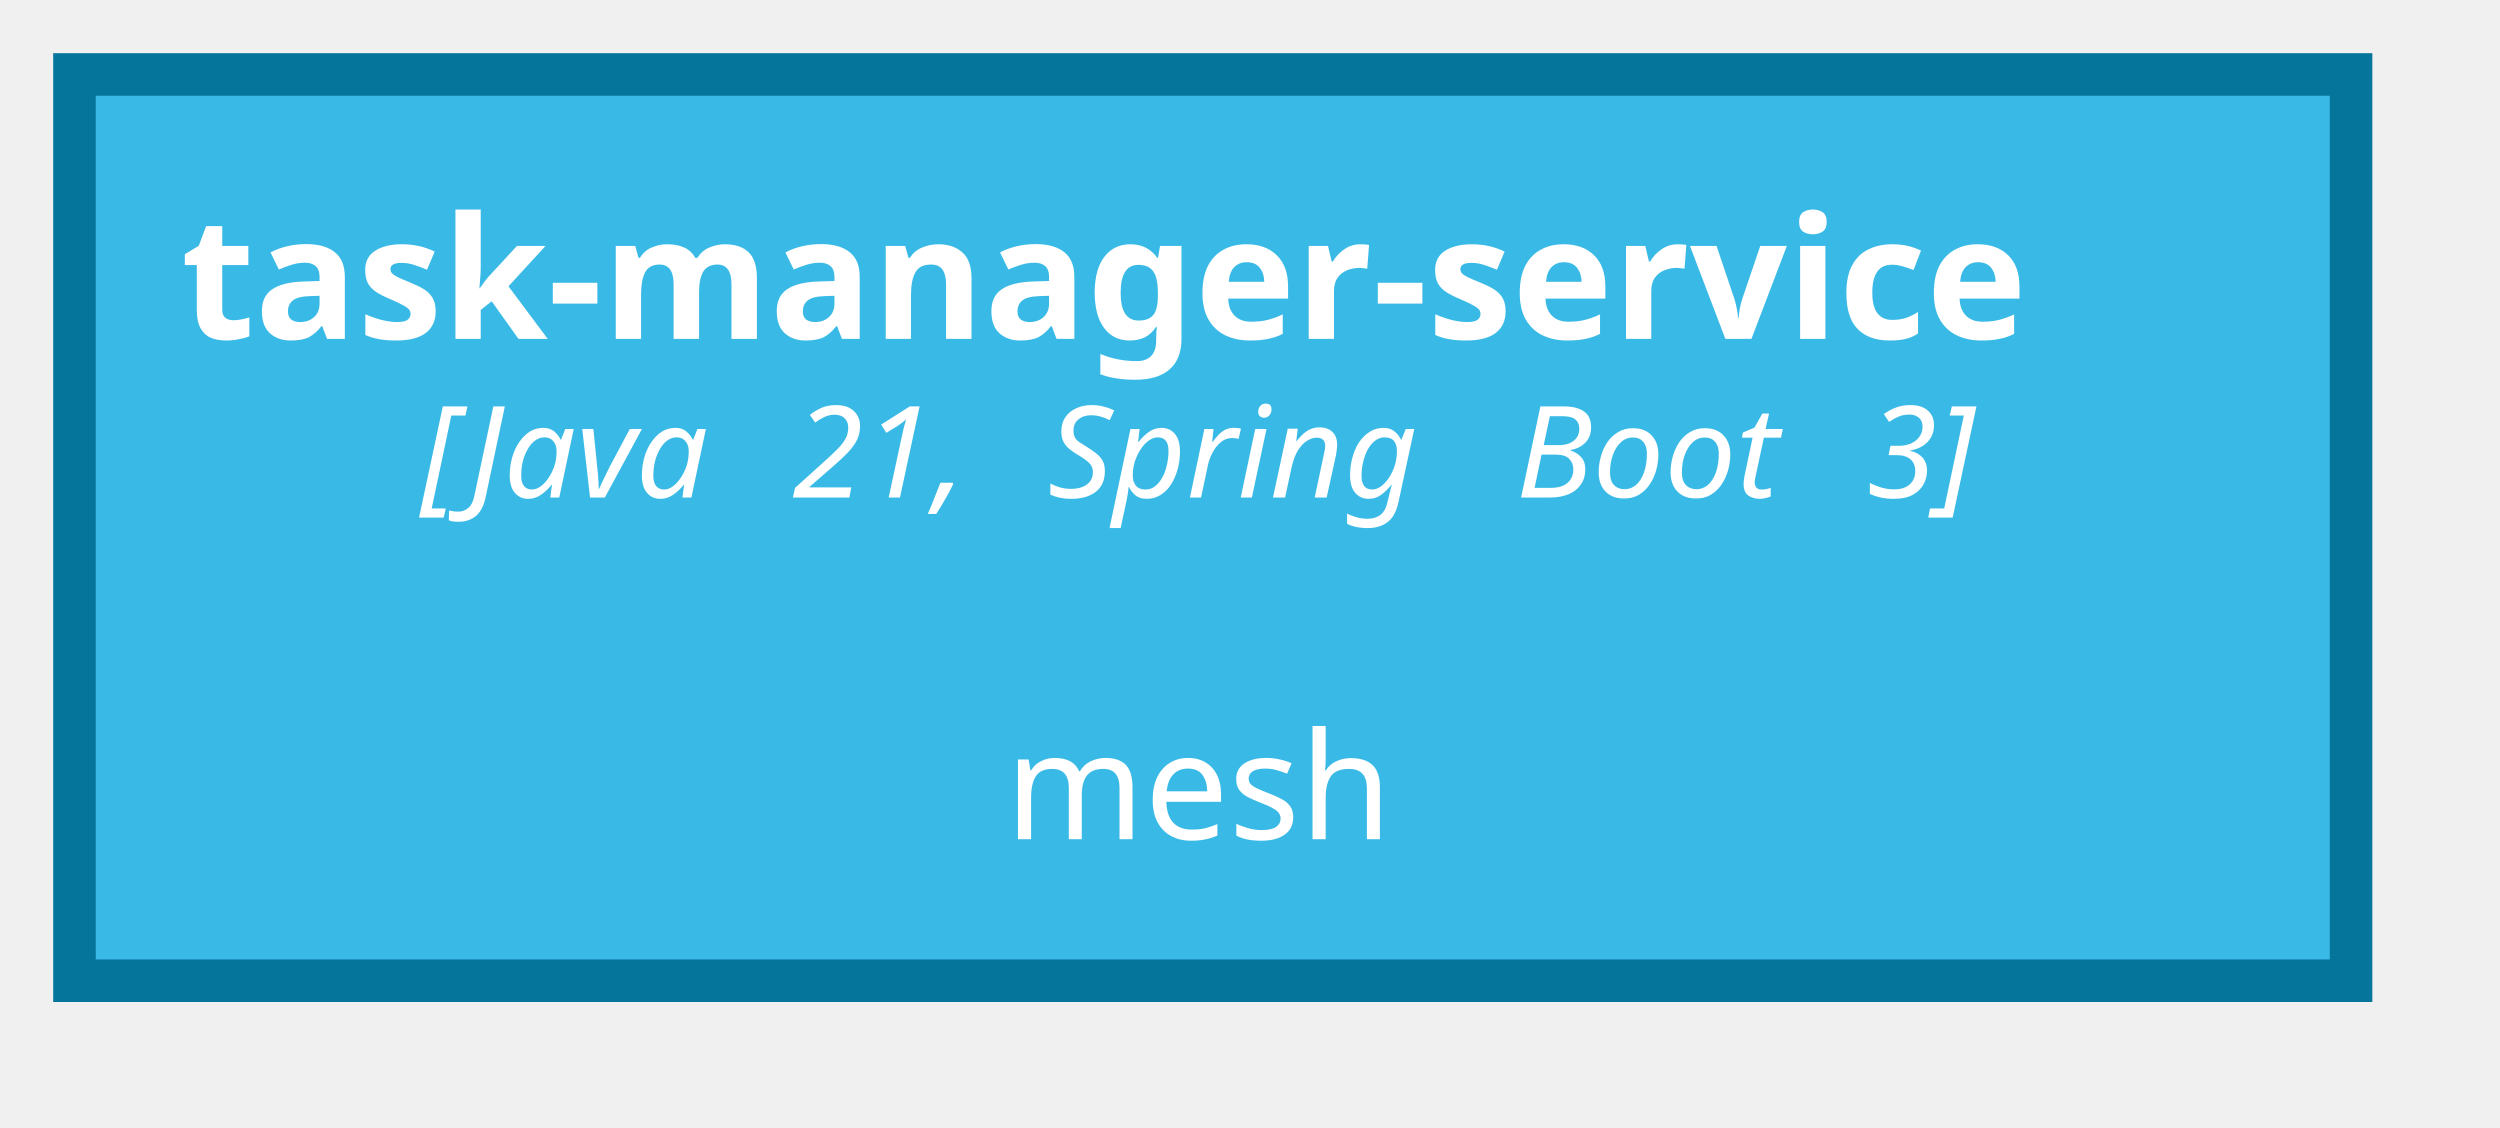
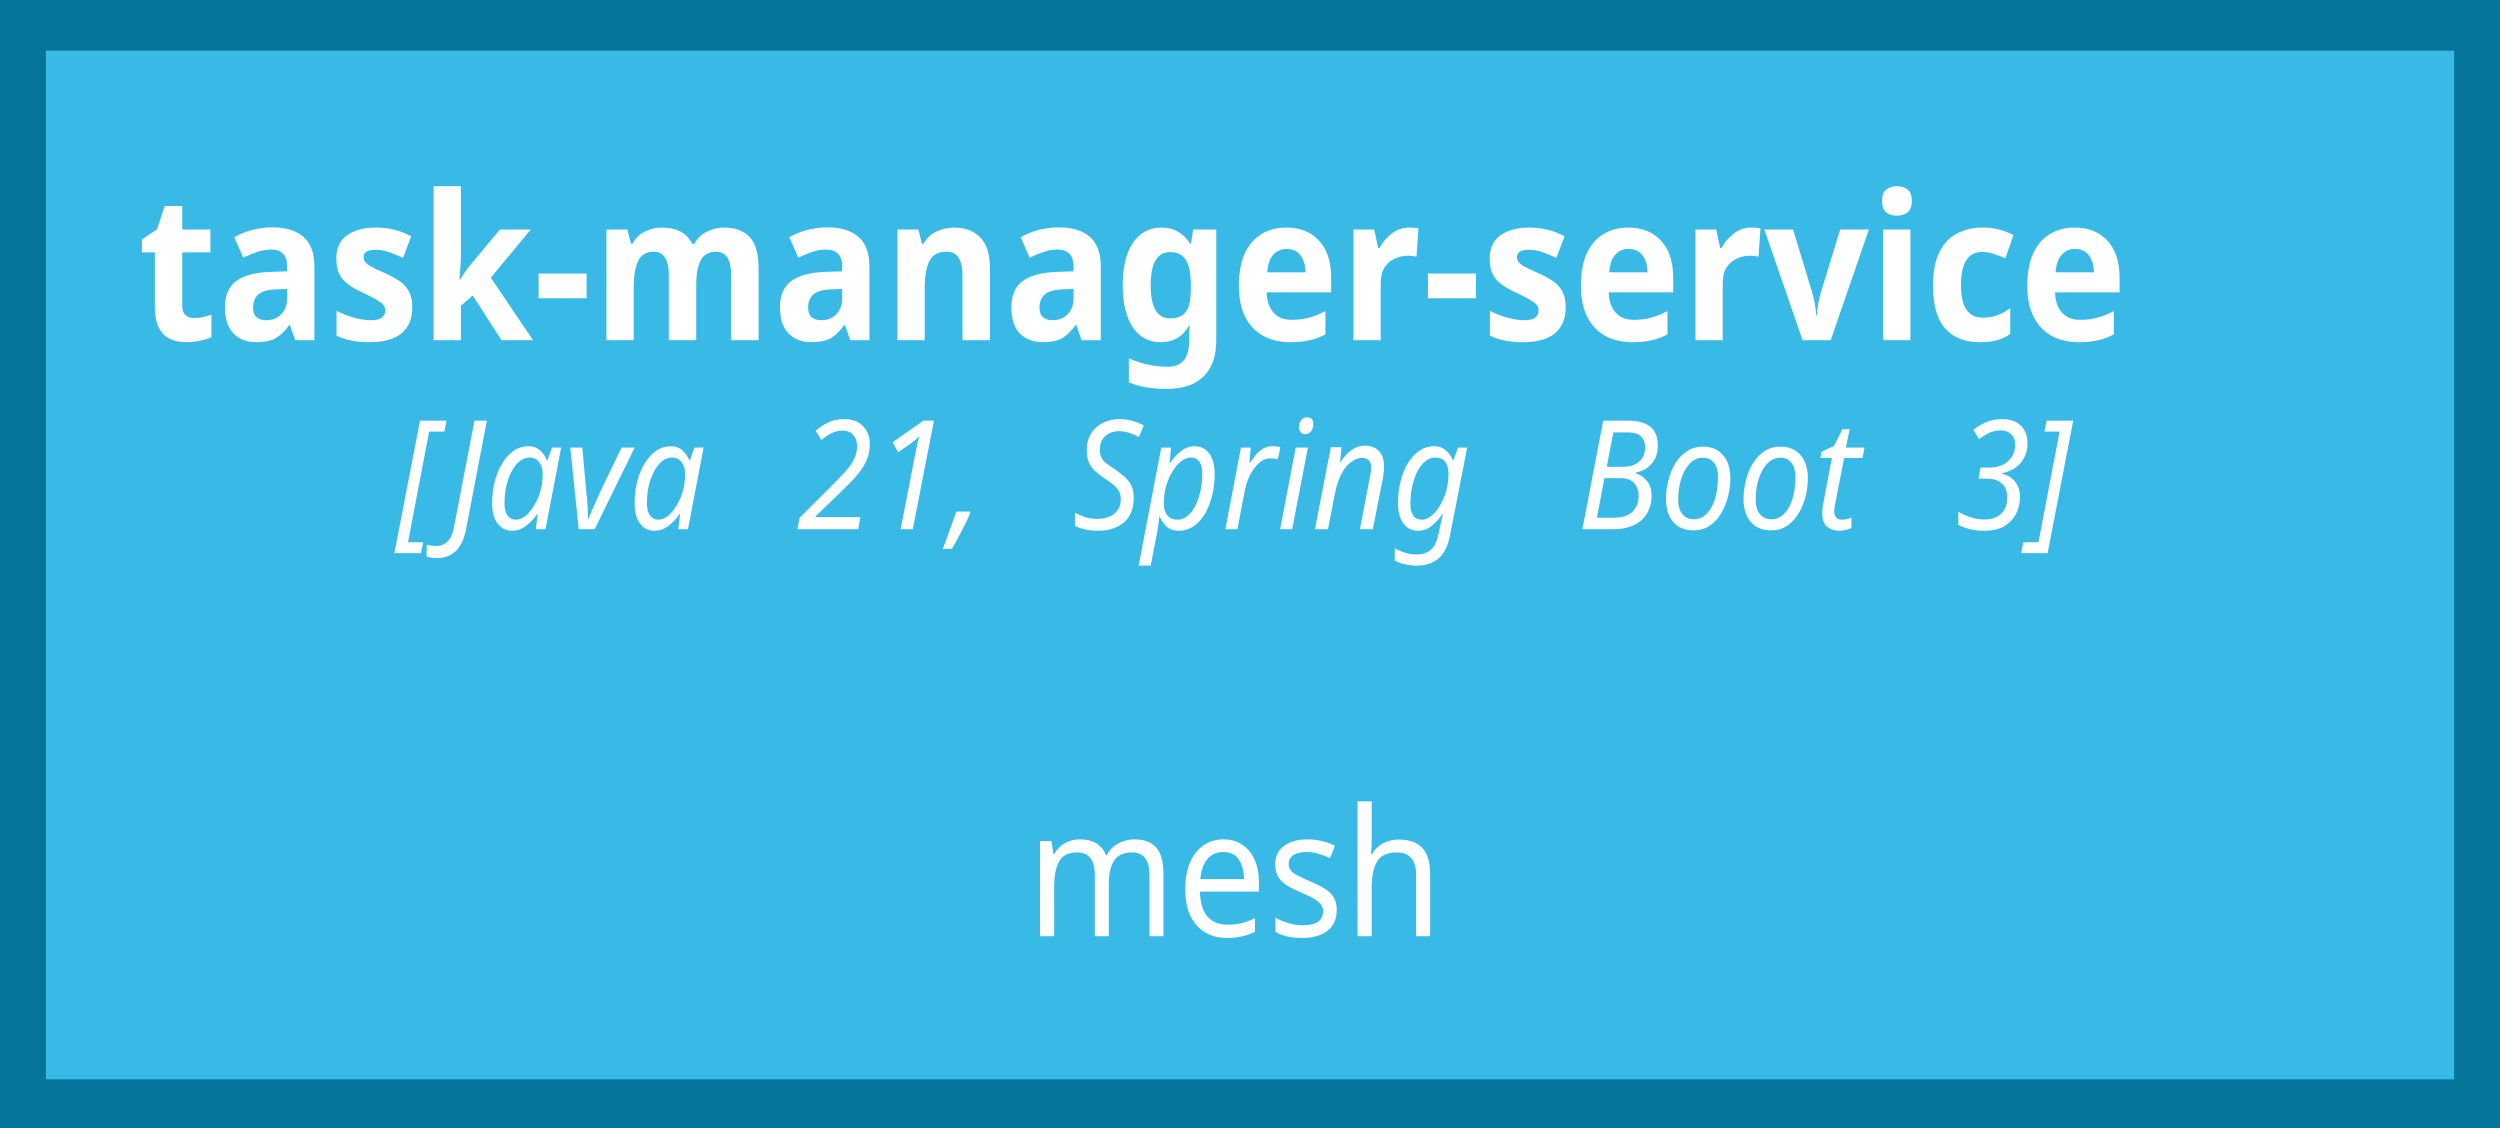
- <svg xmlns="http://www.w3.org/2000/svg" contentStyleType="text/css" height="106px" preserveAspectRatio="none" style="width:235px;height:106px;background:#FFFFFF;" version="1.1" viewBox="0 0 235 106" width="235px" zoomAndPan="magnify">
+ <svg xmlns="http://www.w3.org/2000/svg" contentStyleType="text/css" height="106px" preserveAspectRatio="none" style="width:235px;height:106px;background:#FFFFFF;" version="1.1" viewBox="5 5 218 89" width="235px" zoomAndPan="magnify">
  <defs />
  <g>
    <g id="elem_TaskManagerService">
      <rect fill="#39BAE6" height="85.188" style="stroke:#05759C;stroke-width:4.0;" width="214" x="7" y="7" />
      <text fill="#FFFFFF" font-family="sans-serif" font-size="16" font-weight="bold" lengthAdjust="spacing" textLength="194" x="17" y="31.852">task-manager-service</text>
      <text fill="#FFFFFF" font-family="sans-serif" font-size="12" font-style="italic" lengthAdjust="spacing" textLength="31" x="39.5" y="46.764">[Java</text>
      <text fill="#FFFFFF" font-family="sans-serif" font-size="12" font-style="italic" lengthAdjust="spacing" textLength="4" x="70.5" y="46.764"> </text>
      <text fill="#FFFFFF" font-family="sans-serif" font-size="12" font-style="italic" lengthAdjust="spacing" textLength="20" x="74.5" y="46.764">21,</text>
      <text fill="#FFFFFF" font-family="sans-serif" font-size="12" font-style="italic" lengthAdjust="spacing" textLength="4" x="94.5" y="46.764"> </text>
      <text fill="#FFFFFF" font-family="sans-serif" font-size="12" font-style="italic" lengthAdjust="spacing" textLength="40" x="98.5" y="46.764">Spring</text>
      <text fill="#FFFFFF" font-family="sans-serif" font-size="12" font-style="italic" lengthAdjust="spacing" textLength="4" x="138.5" y="46.764"> </text>
      <text fill="#FFFFFF" font-family="sans-serif" font-size="12" font-style="italic" lengthAdjust="spacing" textLength="29" x="142.5" y="46.764">Boot</text>
      <text fill="#FFFFFF" font-family="sans-serif" font-size="12" font-style="italic" lengthAdjust="spacing" textLength="4" x="171.5" y="46.764"> </text>
      <text fill="#FFFFFF" font-family="sans-serif" font-size="12" font-style="italic" lengthAdjust="spacing" textLength="13" x="175.5" y="46.764">3]</text>
      <text fill="#FFFFFF" font-family="sans-serif" font-size="14" lengthAdjust="spacing" textLength="4" x="112" y="62.589"> </text>
      <text fill="#FFFFFF" font-family="sans-serif" font-size="14" lengthAdjust="spacing" textLength="39" x="94.5" y="78.886">mesh</text>
    </g>
  </g>
</svg>
